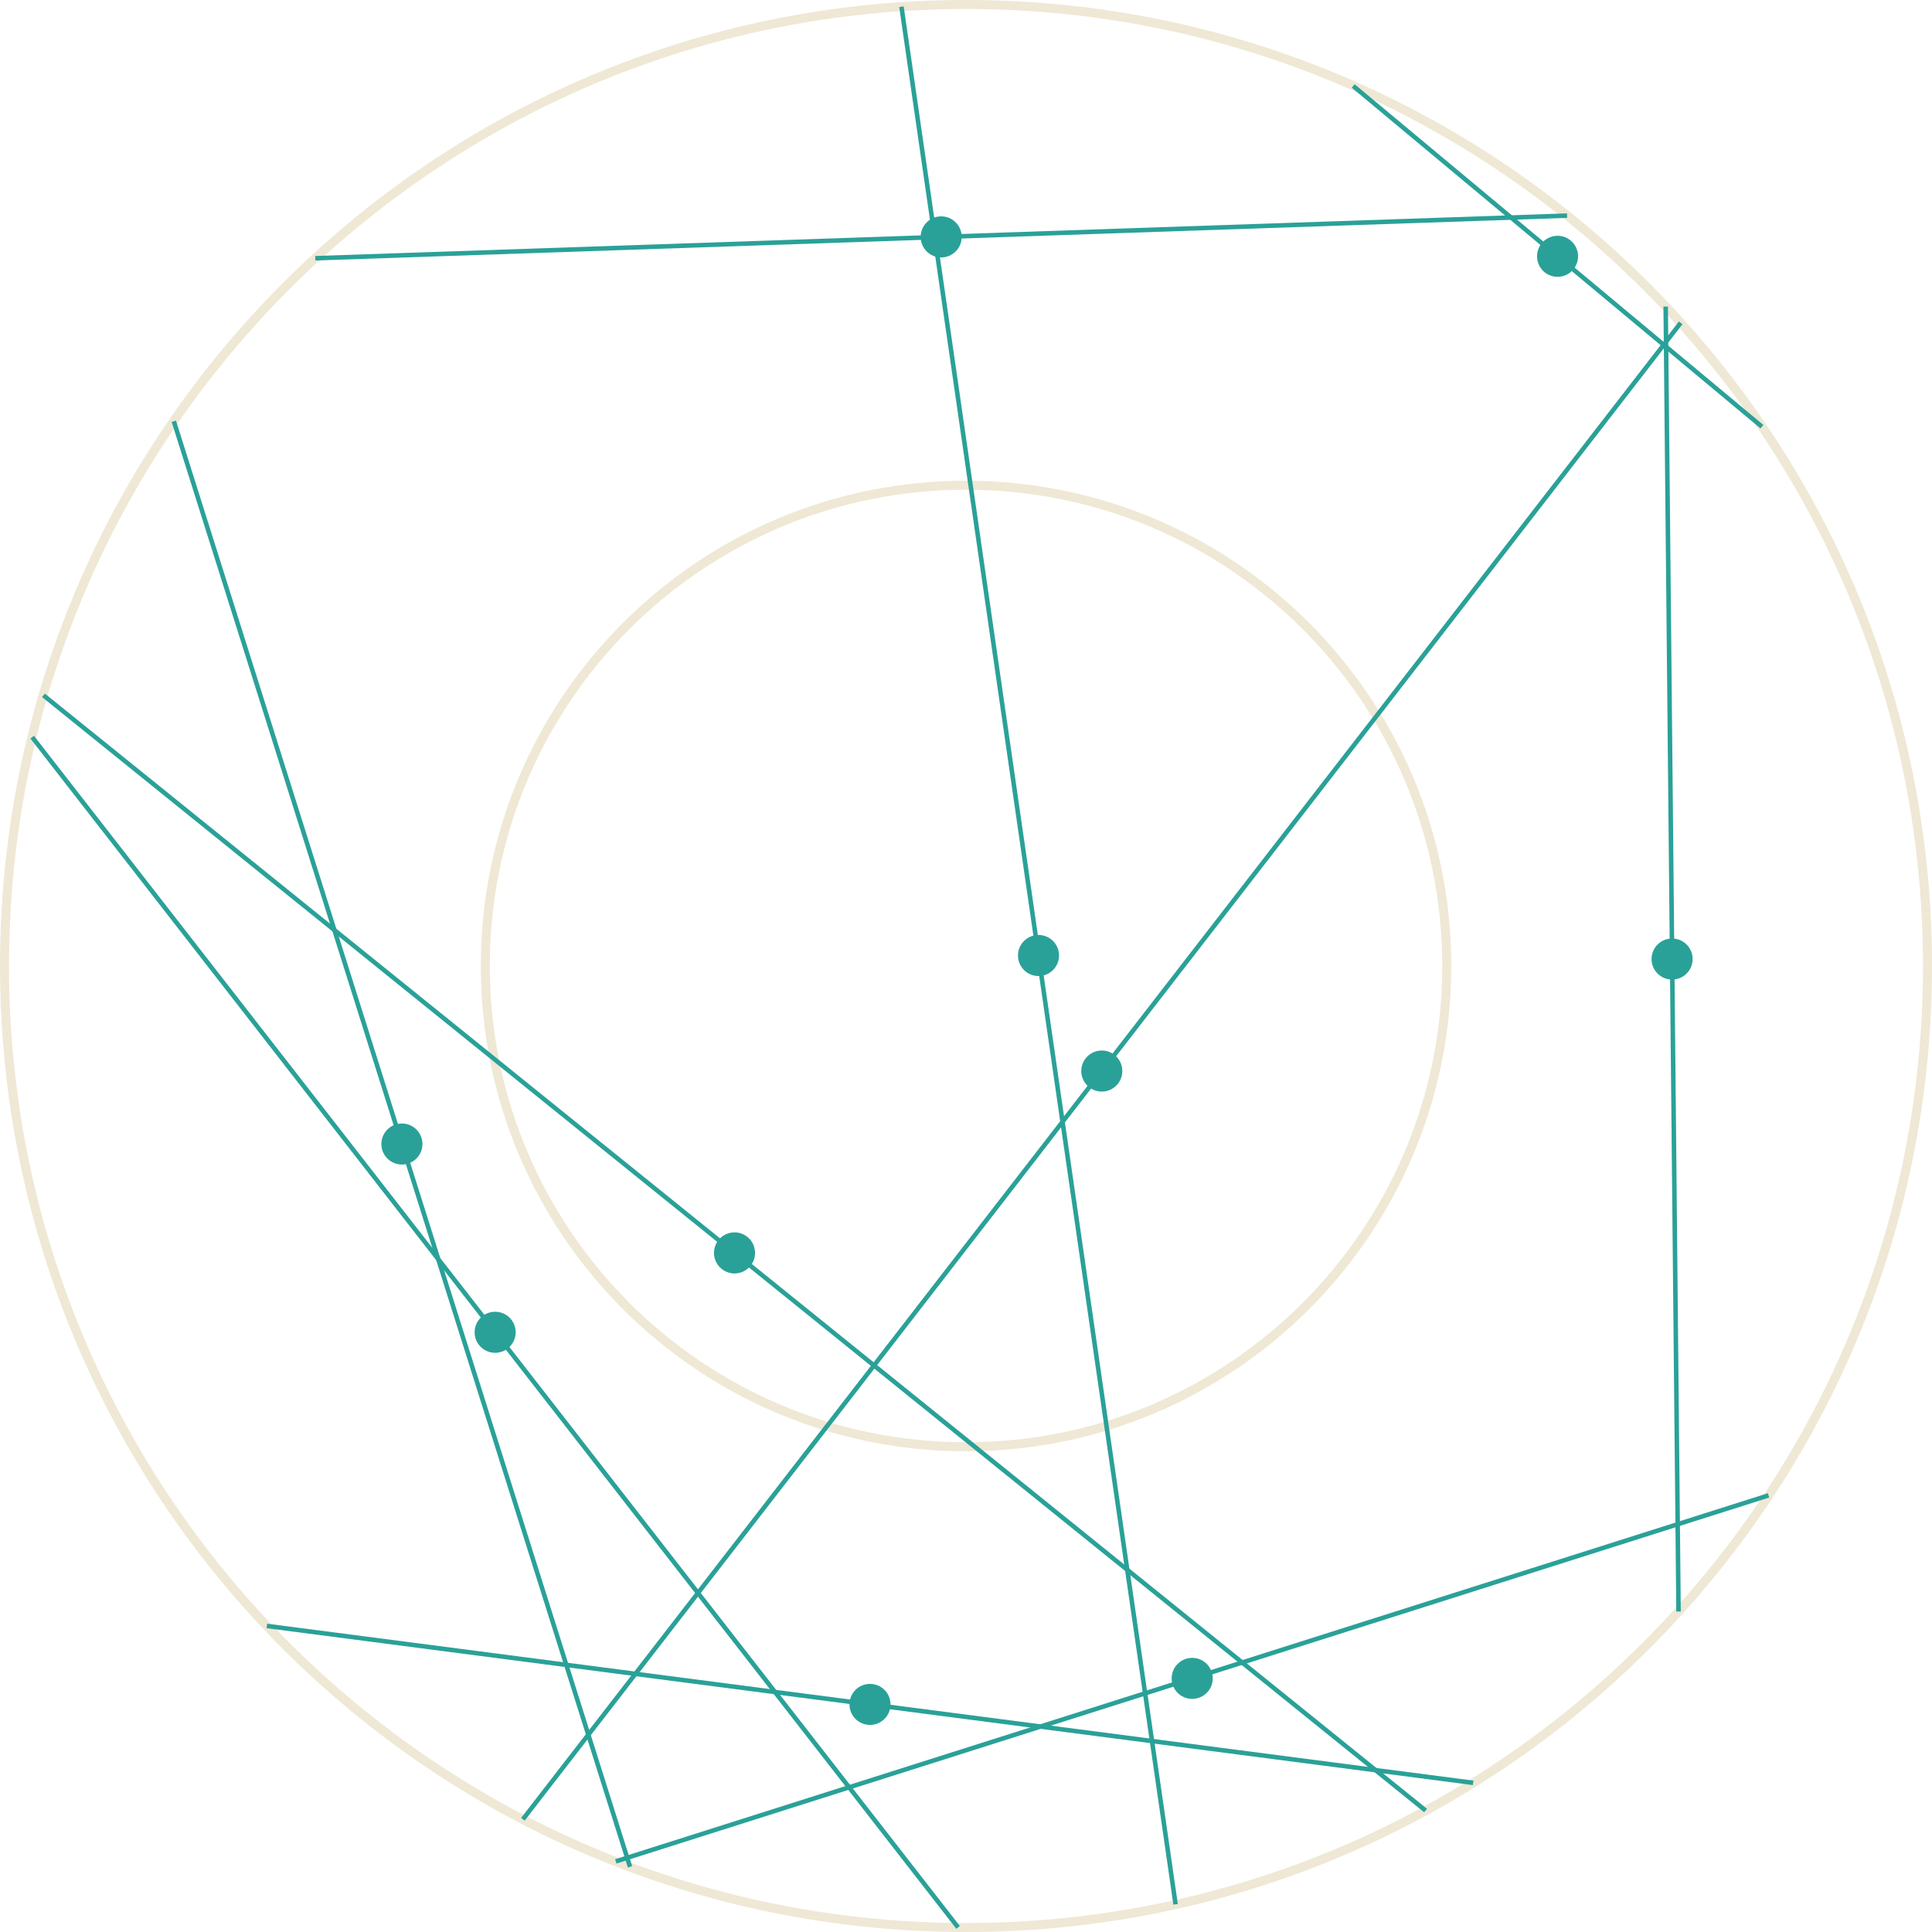
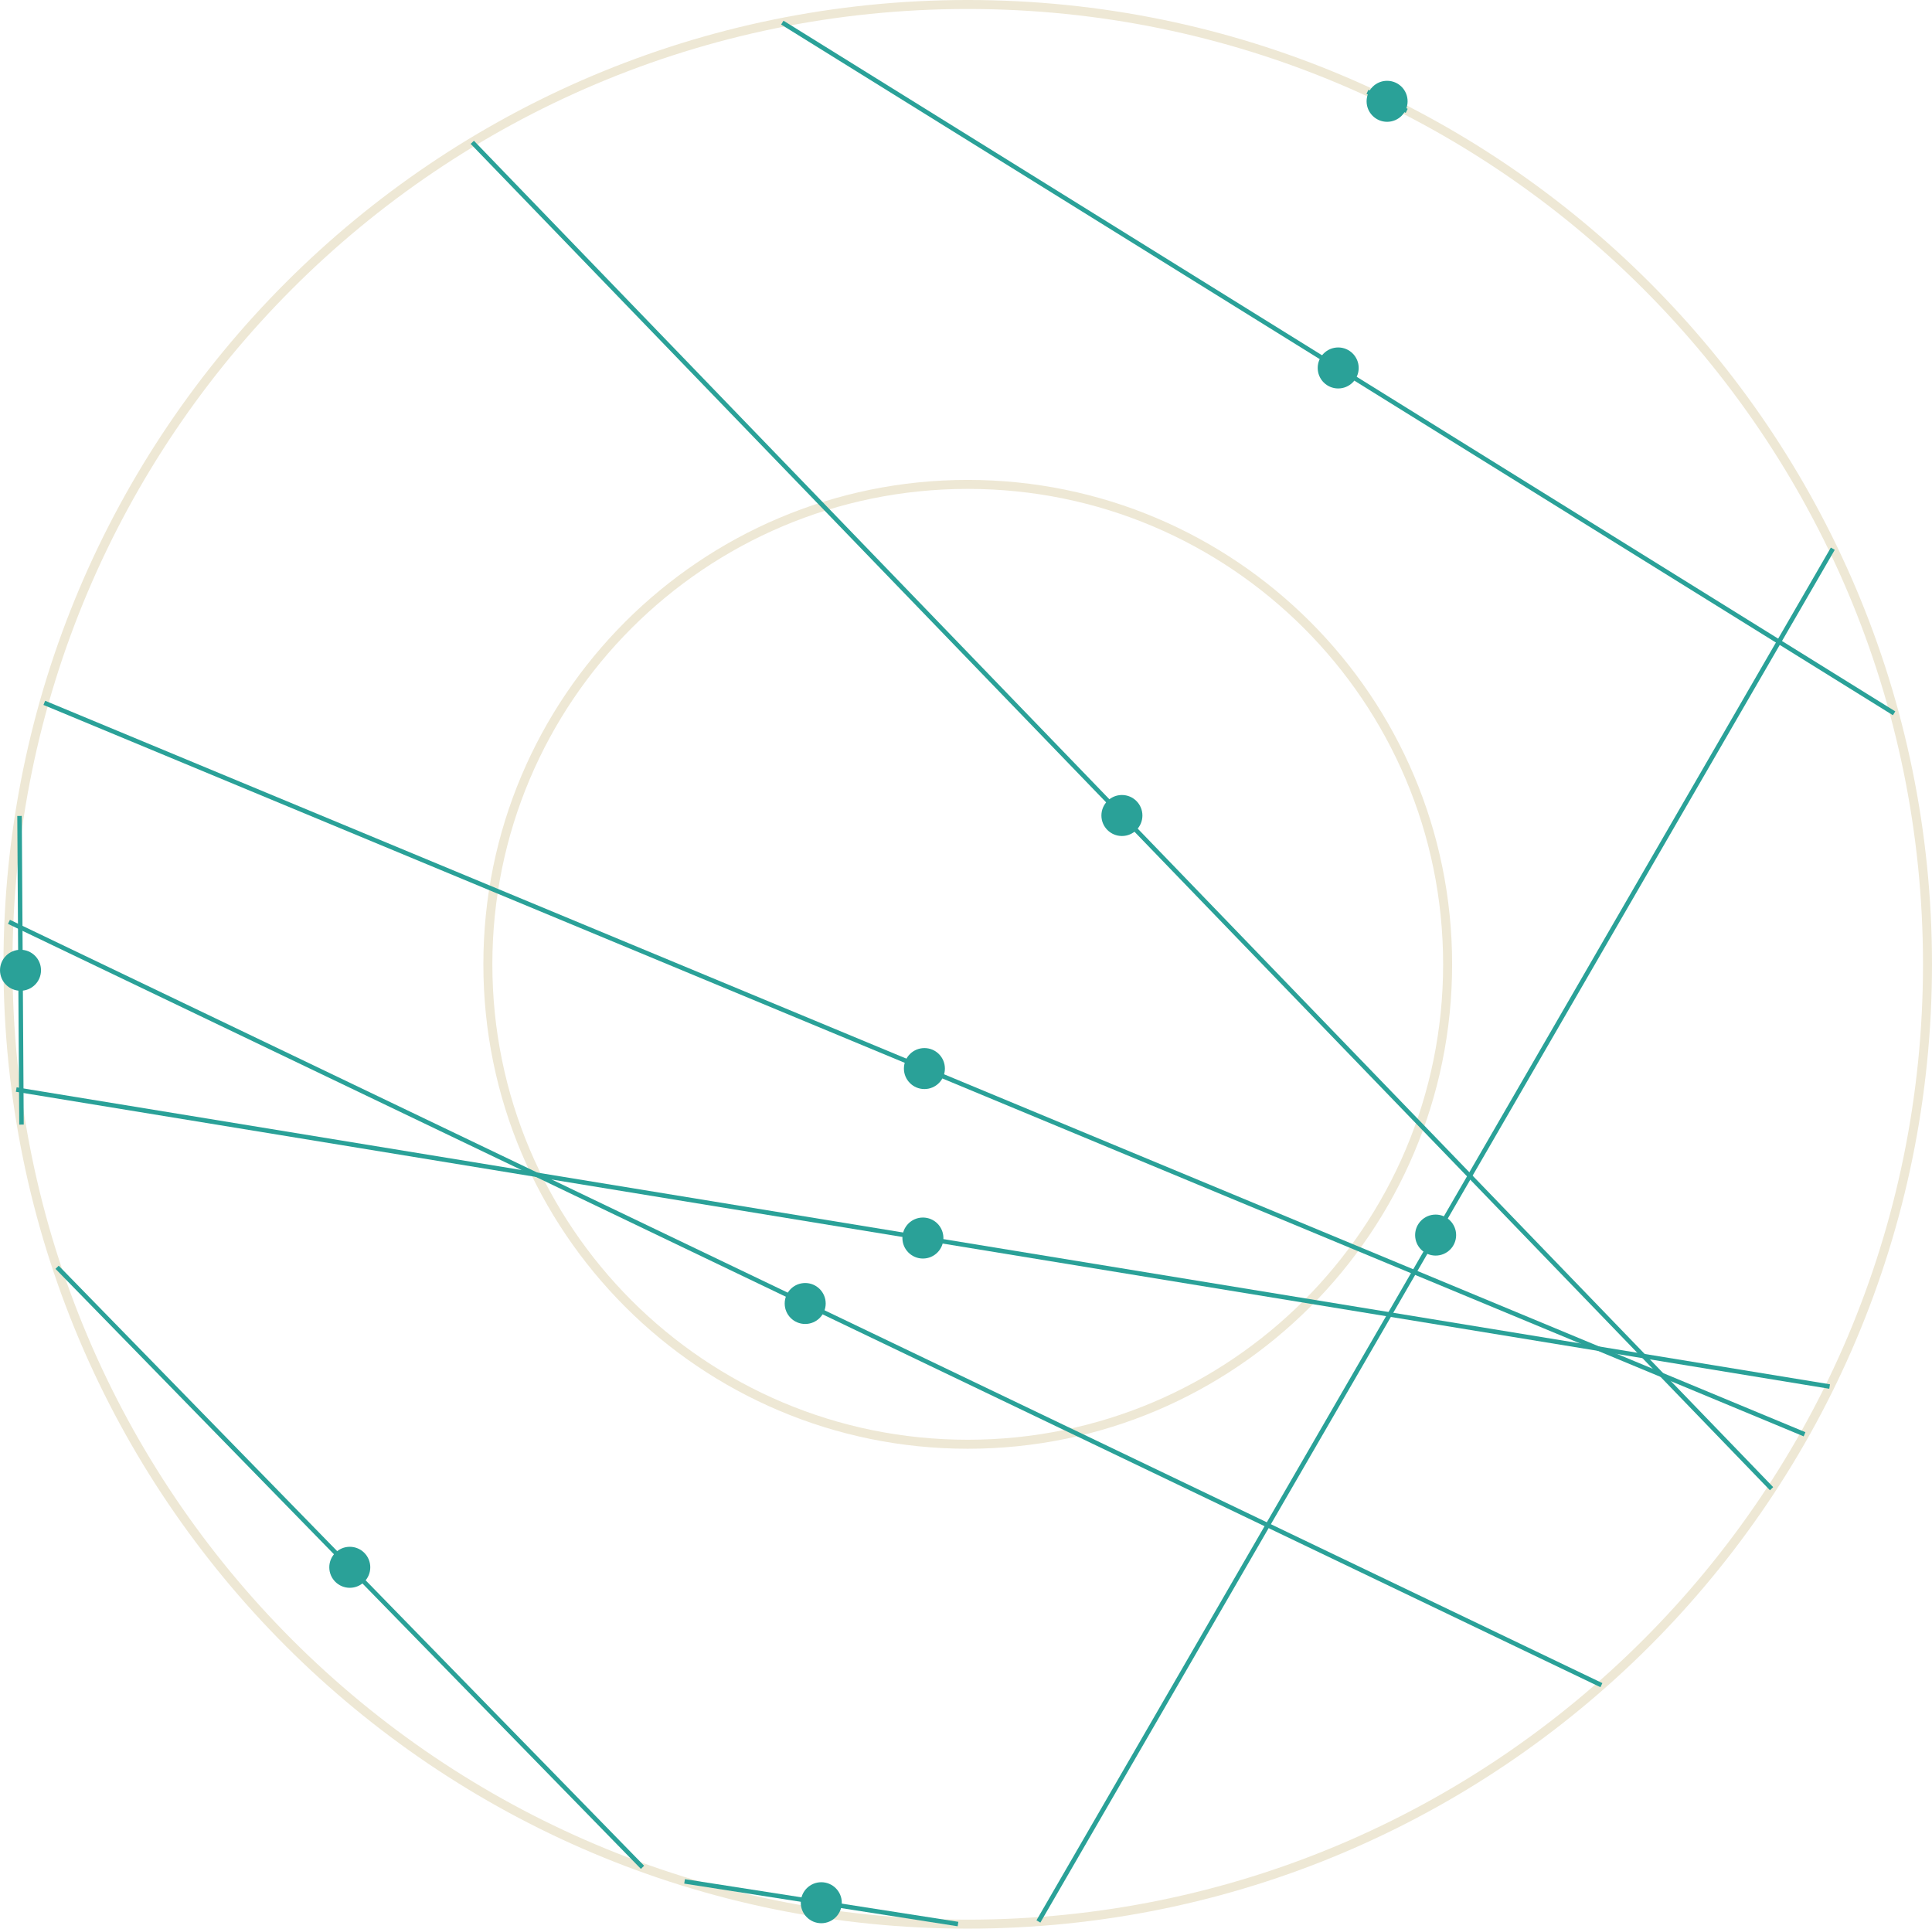
- <svg xmlns="http://www.w3.org/2000/svg" version="1.1" width="170.879pt" height="170.879pt" viewBox="148.183 52.801 170.879 170.879">
+ <svg xmlns="http://www.w3.org/2000/svg" version="1.1" width="171.184pt" height="170.879pt" viewBox="148.031 52.801 171.184 170.879">
  <g id="page1">
-     <path d="M318.664 138.238C318.664 91.273 280.59 53.199 233.625 53.199C186.656 53.199 148.582 91.273 148.582 138.238C148.582 185.207 186.656 223.281 233.625 223.281C280.59 223.281 318.664 185.207 318.664 138.238Z" stroke="#eee8d5" fill="none" stroke-width=".797" />
-     <path d="M276.144 138.238C276.144 114.758 257.109 95.719 233.625 95.719C210.141 95.719 191.106 114.758 191.106 138.238C191.106 161.723 210.141 180.762 233.625 180.762C257.109 180.762 276.144 161.723 276.144 138.238Z" stroke="#eee8d5" fill="none" stroke-width=".797" stroke-miterlimit="10" />
-     <path d="M287.359 75.469C287.359 74.688 286.727 74.055 285.945 74.055C285.16 74.055 284.527 74.688 284.527 75.469C284.527 76.254 285.16 76.887 285.945 76.887C286.727 76.887 287.359 76.254 287.359 75.469Z" fill="#2aa198" />
-     <path d="M287.359 75.469C287.359 74.688 286.727 74.055 285.945 74.055C285.16 74.055 284.527 74.688 284.527 75.469C284.527 76.254 285.16 76.887 285.945 76.887C286.727 76.887 287.359 76.254 287.359 75.469Z" stroke="#2aa198" fill="none" stroke-width=".797" stroke-miterlimit="10" />
-     <path d="M267.867 60.402L304.019 90.539" stroke="#2aa198" fill="none" stroke-width=".399" stroke-miterlimit="10" />
-     <path d="M247.051 147.531C247.051 146.75 246.418 146.113 245.633 146.113C244.852 146.113 244.215 146.75 244.215 147.531C244.215 148.312 244.852 148.949 245.633 148.949C246.418 148.949 247.051 148.312 247.051 147.531Z" fill="#2aa198" />
-     <path d="M247.051 147.531C247.051 146.75 246.418 146.113 245.633 146.113C244.852 146.113 244.215 146.75 244.215 147.531C244.215 148.312 244.852 148.949 245.633 148.949C246.418 148.949 247.051 148.312 247.051 147.531Z" stroke="#2aa198" fill="none" stroke-width=".797" stroke-miterlimit="10" />
-     <path d="M194.434 213.707L296.836 81.356" stroke="#2aa198" fill="none" stroke-width=".399" stroke-miterlimit="10" />
-     <path d="M193.394 170.637C193.394 169.852 192.762 169.219 191.977 169.219C191.195 169.219 190.559 169.852 190.559 170.637C190.559 171.418 191.195 172.055 191.977 172.055C192.762 172.055 193.394 171.418 193.394 170.637Z" fill="#2aa198" />
-     <path d="M193.394 170.637C193.394 169.852 192.762 169.219 191.977 169.219C191.195 169.219 190.559 169.852 190.559 170.637C190.559 171.418 191.195 172.055 191.977 172.055C192.762 172.055 193.394 171.418 193.394 170.637Z" stroke="#2aa198" fill="none" stroke-width=".797" stroke-miterlimit="10" />
-     <path d="M151.031 118L232.922 223.273" stroke="#2aa198" fill="none" stroke-width=".399" stroke-miterlimit="10" />
-     <path d="M226.547 203.551C226.547 202.766 225.914 202.133 225.129 202.133C224.348 202.133 223.715 202.766 223.715 203.551C223.715 204.332 224.348 204.965 225.129 204.965C225.914 204.965 226.547 204.332 226.547 203.551Z" fill="#2aa198" />
-     <path d="M226.547 203.551C226.547 202.766 225.914 202.133 225.129 202.133C224.348 202.133 223.715 202.766 223.715 203.551C223.715 204.332 224.348 204.965 225.129 204.965C225.914 204.965 226.547 204.332 226.547 203.551Z" stroke="#2aa198" fill="none" stroke-width=".797" stroke-miterlimit="10" />
-     <path d="M171.785 196.609L278.477 210.488" stroke="#2aa198" fill="none" stroke-width=".399" stroke-miterlimit="10" />
-     <path d="M241.453 137.312C241.453 136.531 240.82 135.895 240.035 135.895C239.254 135.895 238.617 136.531 238.617 137.312C238.617 138.098 239.254 138.73 240.035 138.73C240.82 138.73 241.453 138.098 241.453 137.312Z" fill="#2aa198" />
-     <path d="M241.453 137.312C241.453 136.531 240.82 135.895 240.035 135.895C239.254 135.895 238.617 136.531 238.617 137.312C238.617 138.098 239.254 138.73 240.035 138.73C240.82 138.73 241.453 138.098 241.453 137.312Z" stroke="#2aa198" fill="none" stroke-width=".797" stroke-miterlimit="10" />
-     <path d="M252.16 221.231L227.914 53.395" stroke="#2aa198" fill="none" stroke-width=".399" stroke-miterlimit="10" />
-     <path d="M185.148 153.988C185.148 153.203 184.512 152.57 183.731 152.57C182.949 152.57 182.312 153.203 182.312 153.988C182.312 154.769 182.949 155.402 183.731 155.402C184.512 155.402 185.148 154.769 185.148 153.988Z" fill="#2aa198" />
-     <path d="M185.148 153.988C185.148 153.203 184.512 152.57 183.731 152.57C182.949 152.57 182.312 153.203 182.312 153.988C182.312 154.769 182.949 155.402 183.731 155.402C184.512 155.402 185.148 154.769 185.148 153.988Z" stroke="#2aa198" fill="none" stroke-width=".797" stroke-miterlimit="10" />
-     <path d="M203.906 217.914L163.555 90.059" stroke="#2aa198" fill="none" stroke-width=".399" stroke-miterlimit="10" />
-     <path d="M232.844 73.754C232.844 72.973 232.211 72.336 231.43 72.336C230.645 72.336 230.012 72.973 230.012 73.754C230.012 74.539 230.645 75.172 231.43 75.172C232.211 75.172 232.844 74.539 232.844 73.754Z" fill="#2aa198" />
-     <path d="M232.844 73.754C232.844 72.973 232.211 72.336 231.43 72.336C230.645 72.336 230.012 72.973 230.012 73.754C230.012 74.539 230.645 75.172 231.43 75.172C232.211 75.172 232.844 74.539 232.844 73.754Z" stroke="#2aa198" fill="none" stroke-width=".797" stroke-miterlimit="10" />
-     <path d="M176.07 75.641L286.785 71.871" stroke="#2aa198" fill="none" stroke-width=".399" stroke-miterlimit="10" />
-     <path d="M255.047 201.25C255.047 200.465 254.41 199.832 253.629 199.832C252.844 199.832 252.211 200.465 252.211 201.25C252.211 202.031 252.844 202.664 253.629 202.664C254.41 202.664 255.047 202.031 255.047 201.25Z" fill="#2aa198" />
-     <path d="M255.047 201.25C255.047 200.465 254.41 199.832 253.629 199.832C252.844 199.832 252.211 200.465 252.211 201.25C252.211 202.031 252.844 202.664 253.629 202.664C254.41 202.664 255.047 202.031 255.047 201.25Z" stroke="#2aa198" fill="none" stroke-width=".797" stroke-miterlimit="10" />
-     <path d="M304.606 185.062L202.648 217.434" stroke="#2aa198" fill="none" stroke-width=".399" stroke-miterlimit="10" />
-     <path d="M297.492 137.625C297.492 136.844 296.859 136.207 296.074 136.207C295.293 136.207 294.656 136.844 294.656 137.625C294.656 138.41 295.293 139.043 296.074 139.043C296.859 139.043 297.492 138.41 297.492 137.625Z" fill="#2aa198" />
-     <path d="M297.492 137.625C297.492 136.844 296.859 136.207 296.074 136.207C295.293 136.207 294.656 136.844 294.656 137.625C294.656 138.41 295.293 139.043 296.074 139.043C296.859 139.043 297.492 138.41 297.492 137.625Z" stroke="#2aa198" fill="none" stroke-width=".797" stroke-miterlimit="10" />
-     <path d="M296.644 195.336L295.508 79.918" stroke="#2aa198" fill="none" stroke-width=".399" stroke-miterlimit="10" />
-     <path d="M214.566 163.617C214.566 162.832 213.934 162.199 213.148 162.199C212.367 162.199 211.731 162.832 211.731 163.617C211.731 164.398 212.367 165.035 213.148 165.035C213.934 165.035 214.566 164.398 214.566 163.617Z" fill="#2aa198" />
-     <path d="M214.566 163.617C214.566 162.832 213.934 162.199 213.148 162.199C212.367 162.199 211.731 162.832 211.731 163.617C211.731 164.398 212.367 165.035 213.148 165.035C213.934 165.035 214.566 164.398 214.566 163.617Z" stroke="#2aa198" fill="none" stroke-width=".797" stroke-miterlimit="10" />
-     <path d="M274.269 212.934L152.027 114.301" stroke="#2aa198" fill="none" stroke-width=".399" stroke-miterlimit="10" />
+     <path d="M318.816 138.238C318.816 91.273 280.742 53.199 233.777 53.199C186.809 53.199 148.738 91.273 148.738 138.238C148.738 185.207 186.809 223.281 233.777 223.281C280.742 223.281 318.816 185.207 318.816 138.238Z" stroke="#eee8d5" fill="none" stroke-width=".797" />
+     <path d="M276.297 138.238C276.297 114.758 257.262 95.719 233.777 95.719C210.293 95.719 191.258 114.758 191.258 138.238C191.258 161.723 210.293 180.762 233.777 180.762C257.262 180.762 276.297 161.723 276.297 138.238Z" stroke="#eee8d5" fill="none" stroke-width=".797" stroke-miterlimit="10" />
+     <path d="M268.019 85.402C268.019 84.621 267.383 83.984 266.602 83.984C265.816 83.984 265.184 84.621 265.184 85.402C265.184 86.188 265.816 86.82 266.602 86.82C267.383 86.82 268.019 86.188 268.019 85.402Z" fill="#2aa198" />
+     <path d="M268.019 85.402C268.019 84.621 267.383 83.984 266.602 83.984C265.816 83.984 265.184 84.621 265.184 85.402C265.184 86.188 265.816 86.82 266.602 86.82C267.383 86.82 268.019 86.188 268.019 85.402Z" stroke="#2aa198" fill="none" stroke-width=".797" stroke-miterlimit="10" />
+     <path d="M217.348 54.805L315.856 116" stroke="#2aa198" fill="none" stroke-width=".399" stroke-miterlimit="10" />
+     <path d="M276.652 162.231C276.652 161.449 276.016 160.812 275.234 160.812C274.449 160.812 273.816 161.449 273.816 162.231C273.816 163.016 274.449 163.648 275.234 163.648C276.016 163.648 276.652 163.016 276.652 162.231Z" fill="#2aa198" />
+     <path d="M276.652 162.231C276.652 161.449 276.016 160.812 275.234 160.812C274.449 160.812 273.816 161.449 273.816 162.231C273.816 163.016 274.449 163.648 275.234 163.648C276.016 163.648 276.652 163.016 276.652 162.231Z" stroke="#2aa198" fill="none" stroke-width=".797" stroke-miterlimit="10" />
+     <path d="M310.426 101.418L240.039 223.043" stroke="#2aa198" fill="none" stroke-width=".399" stroke-miterlimit="10" />
+     <path d="M231.355 147.477C231.355 146.691 230.723 146.059 229.938 146.059C229.156 146.059 228.52 146.691 228.52 147.477C228.52 148.258 229.156 148.894 229.938 148.894C230.723 148.894 231.355 148.258 231.355 147.477Z" fill="#2aa198" />
+     <path d="M231.355 147.477C231.355 146.691 230.723 146.059 229.938 146.059C229.156 146.059 228.52 146.691 228.52 147.477C228.52 148.258 229.156 148.894 229.938 148.894C230.723 148.894 231.355 148.258 231.355 147.477Z" stroke="#2aa198" fill="none" stroke-width=".797" stroke-miterlimit="10" />
+     <path d="M307.922 179.879L151.957 115.074" stroke="#2aa198" fill="none" stroke-width=".399" stroke-miterlimit="10" />
+     <path d="M272.352 61.777C272.352 60.992 271.719 60.359 270.934 60.359C270.152 60.359 269.516 60.992 269.516 61.777C269.516 62.559 270.152 63.195 270.934 63.195C271.719 63.195 272.352 62.559 272.352 61.777Z" fill="#2aa198" />
+     <path d="M272.352 61.777C272.352 60.992 271.719 60.359 270.934 60.359C270.152 60.359 269.516 60.992 269.516 61.777C269.516 62.559 270.152 63.195 270.934 63.195C271.719 63.195 272.352 62.559 272.352 61.777Z" stroke="#2aa198" fill="none" stroke-width=".797" stroke-miterlimit="10" />
+     <path d="M269.195 60.934L272.672 62.621" stroke="#2aa198" fill="none" stroke-width=".399" stroke-miterlimit="10" />
+     <path d="M248.856 125.055C248.856 124.273 248.223 123.637 247.438 123.637C246.656 123.637 246.019 124.273 246.019 125.055C246.019 125.84 246.656 126.473 247.438 126.473C248.223 126.473 248.856 125.84 248.856 125.055Z" fill="#2aa198" />
+     <path d="M248.856 125.055C248.856 124.273 248.223 123.637 247.438 123.637C246.656 123.637 246.019 124.273 246.019 125.055C246.019 125.84 246.656 126.473 247.438 126.473C248.223 126.473 248.856 125.84 248.856 125.055Z" stroke="#2aa198" fill="none" stroke-width=".797" stroke-miterlimit="10" />
+     <path d="M189.879 65.41L305 184.699" stroke="#2aa198" fill="none" stroke-width=".399" stroke-miterlimit="10" />
+     <path d="M151.266 138.766C151.266 137.984 150.633 137.348 149.848 137.348C149.066 137.348 148.43 137.984 148.43 138.766C148.43 139.551 149.066 140.184 149.848 140.184C150.633 140.184 151.266 139.551 151.266 138.766Z" fill="#2aa198" />
+     <path d="M151.266 138.766C151.266 137.984 150.633 137.348 149.848 137.348C149.066 137.348 148.43 137.984 148.43 138.766C148.43 139.551 149.066 140.184 149.848 140.184C150.633 140.184 151.266 139.551 151.266 138.766Z" stroke="#2aa198" fill="none" stroke-width=".797" stroke-miterlimit="10" />
+     <path d="M149.762 125.094L149.934 152.441" stroke="#2aa198" fill="none" stroke-width=".399" stroke-miterlimit="10" />
+     <path d="M231.223 162.492C231.223 161.707 230.59 161.074 229.805 161.074C229.023 161.074 228.387 161.707 228.387 162.492C228.387 163.273 229.023 163.91 229.805 163.91C230.59 163.91 231.223 163.273 231.223 162.492Z" fill="#2aa198" />
+     <path d="M231.223 162.492C231.223 161.707 230.59 161.074 229.805 161.074C229.023 161.074 228.387 161.707 228.387 162.492C228.387 163.273 229.023 163.91 229.805 163.91C230.59 163.91 231.223 163.273 231.223 162.492Z" stroke="#2aa198" fill="none" stroke-width=".797" stroke-miterlimit="10" />
+     <path d="M310.144 175.648L149.469 149.336" stroke="#2aa198" fill="none" stroke-width=".399" stroke-miterlimit="10" />
+     <path d="M180.441 191.664C180.441 190.883 179.809 190.246 179.023 190.246C178.242 190.246 177.606 190.883 177.606 191.664C177.606 192.449 178.242 193.082 179.023 193.082C179.809 193.082 180.441 192.449 180.441 191.664Z" fill="#2aa198" />
+     <path d="M180.441 191.664C180.441 190.883 179.809 190.246 179.023 190.246C178.242 190.246 177.606 190.883 177.606 191.664C177.606 192.449 178.242 193.082 179.023 193.082C179.809 193.082 180.441 192.449 180.441 191.664Z" stroke="#2aa198" fill="none" stroke-width=".797" stroke-miterlimit="10" />
+     <path d="M153.09 165.082L204.961 218.246" stroke="#2aa198" fill="none" stroke-width=".399" stroke-miterlimit="10" />
+     <path d="M220.793 168.293C220.793 167.508 220.156 166.875 219.375 166.875C218.59 166.875 217.957 167.508 217.957 168.293C217.957 169.074 218.59 169.707 219.375 169.707C220.156 169.707 220.793 169.074 220.793 168.293Z" fill="#2aa198" />
+     <path d="M220.793 168.293C220.793 167.508 220.156 166.875 219.375 166.875C218.59 166.875 217.957 167.508 217.957 168.293C217.957 169.074 218.59 169.707 219.375 169.707C220.156 169.707 220.793 169.074 220.793 168.293Z" stroke="#2aa198" fill="none" stroke-width=".797" stroke-miterlimit="10" />
+     <path d="M289.922 202.106L148.824 134.477" stroke="#2aa198" fill="none" stroke-width=".399" stroke-miterlimit="10" />
+     <path d="M222.219 221.383C222.219 220.598 221.582 219.965 220.801 219.965C220.019 219.965 219.383 220.598 219.383 221.383C219.383 222.164 220.019 222.801 220.801 222.801C221.582 222.801 222.219 222.164 222.219 221.383Z" fill="#2aa198" />
+     <path d="M222.219 221.383C222.219 220.598 221.582 219.965 220.801 219.965C220.019 219.965 219.383 220.598 219.383 221.383C219.383 222.164 220.019 222.801 220.801 222.801C221.582 222.801 222.219 222.164 222.219 221.383Z" stroke="#2aa198" fill="none" stroke-width=".797" stroke-miterlimit="10" />
+     <path d="M232.914 223.273L208.688 219.492" stroke="#2aa198" fill="none" stroke-width=".399" stroke-miterlimit="10" />
  </g>
</svg>
